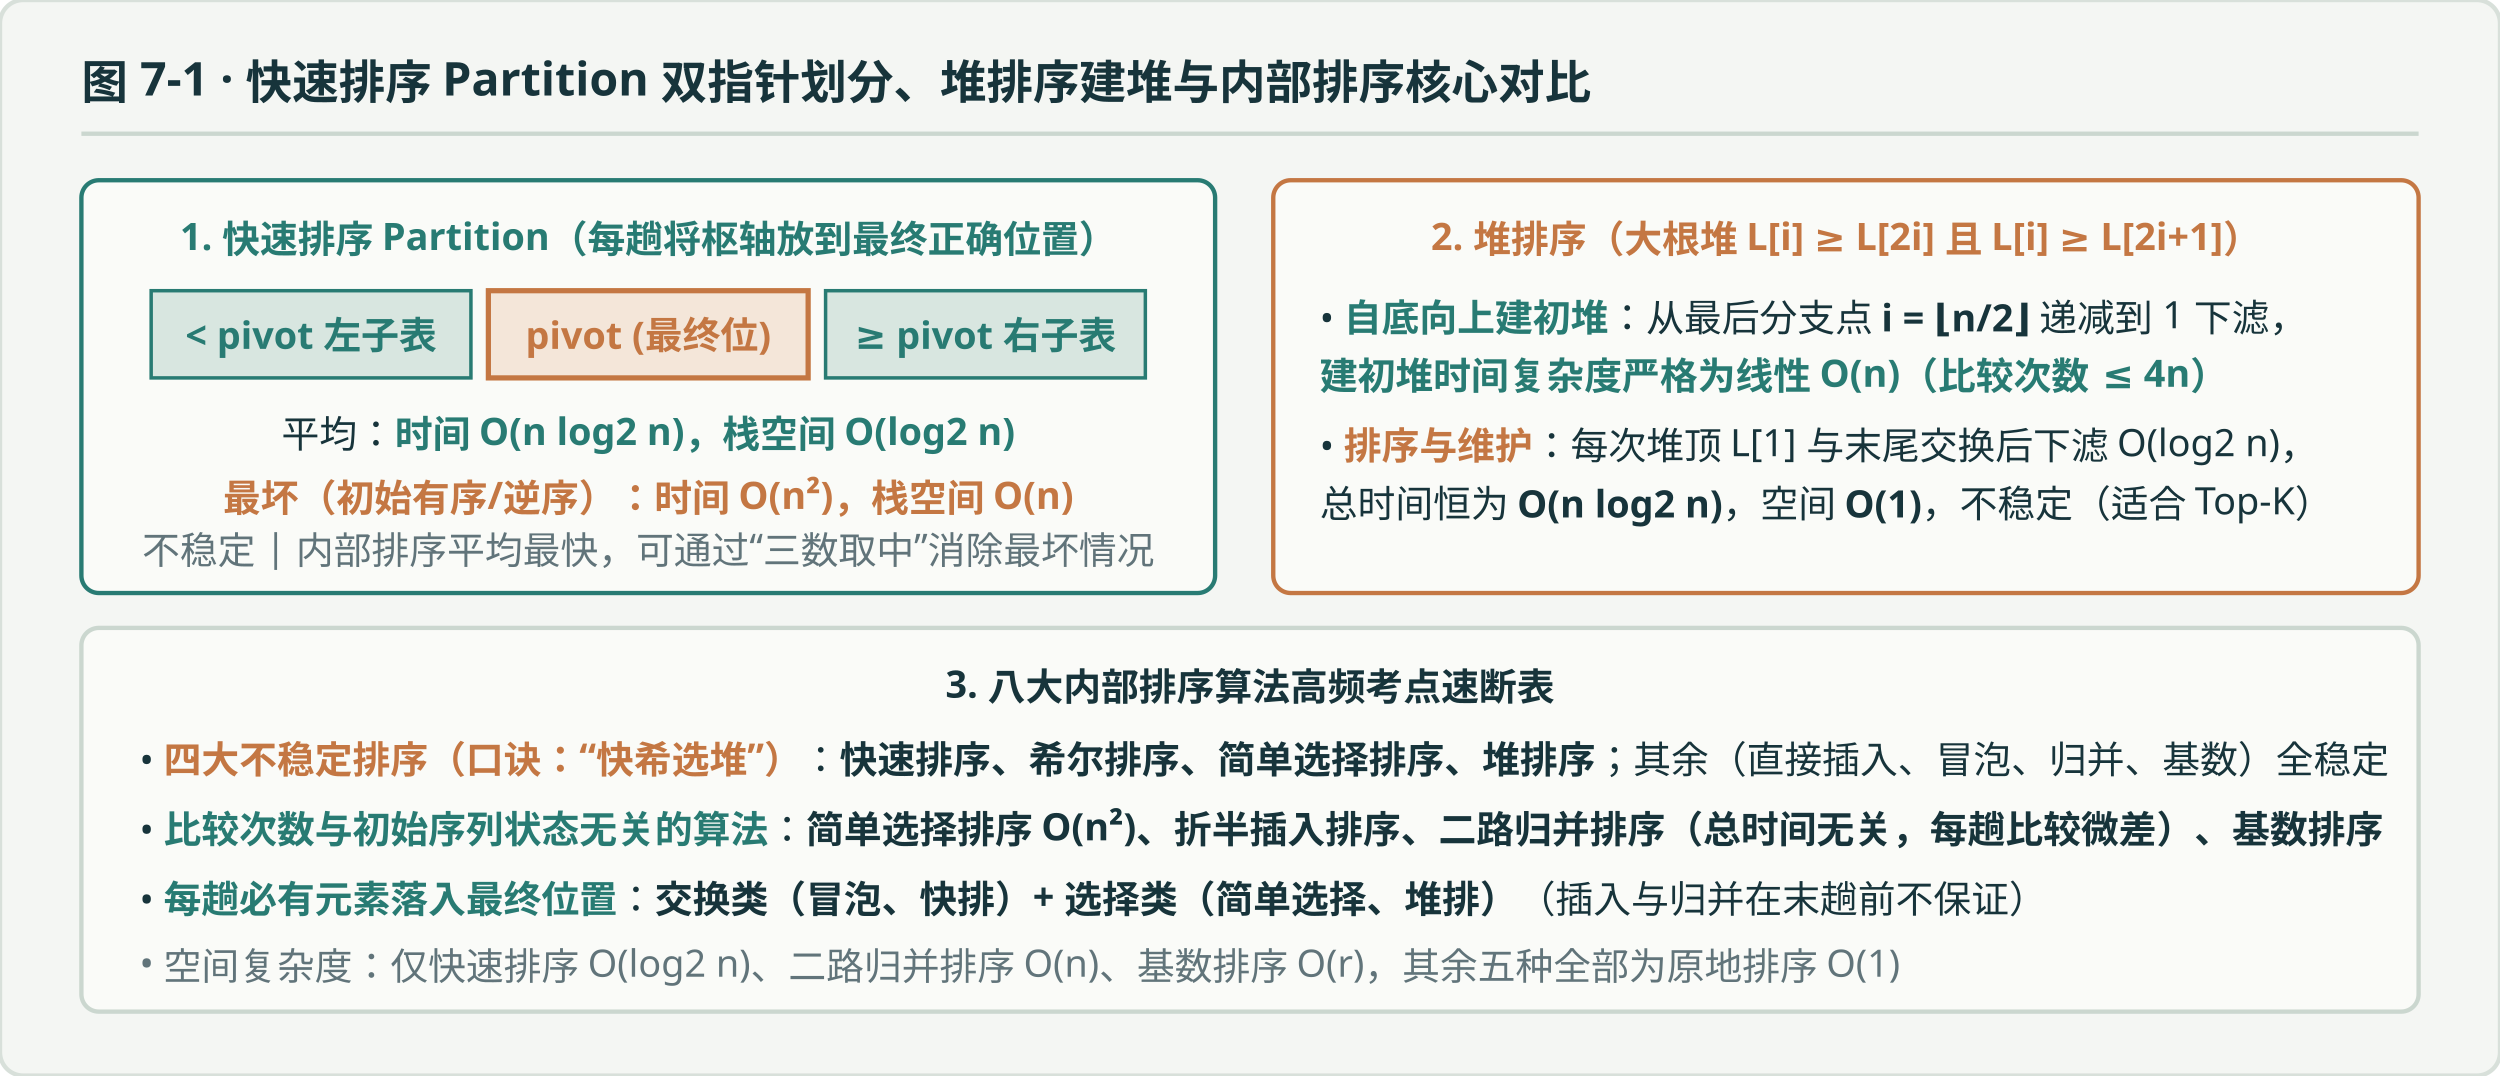
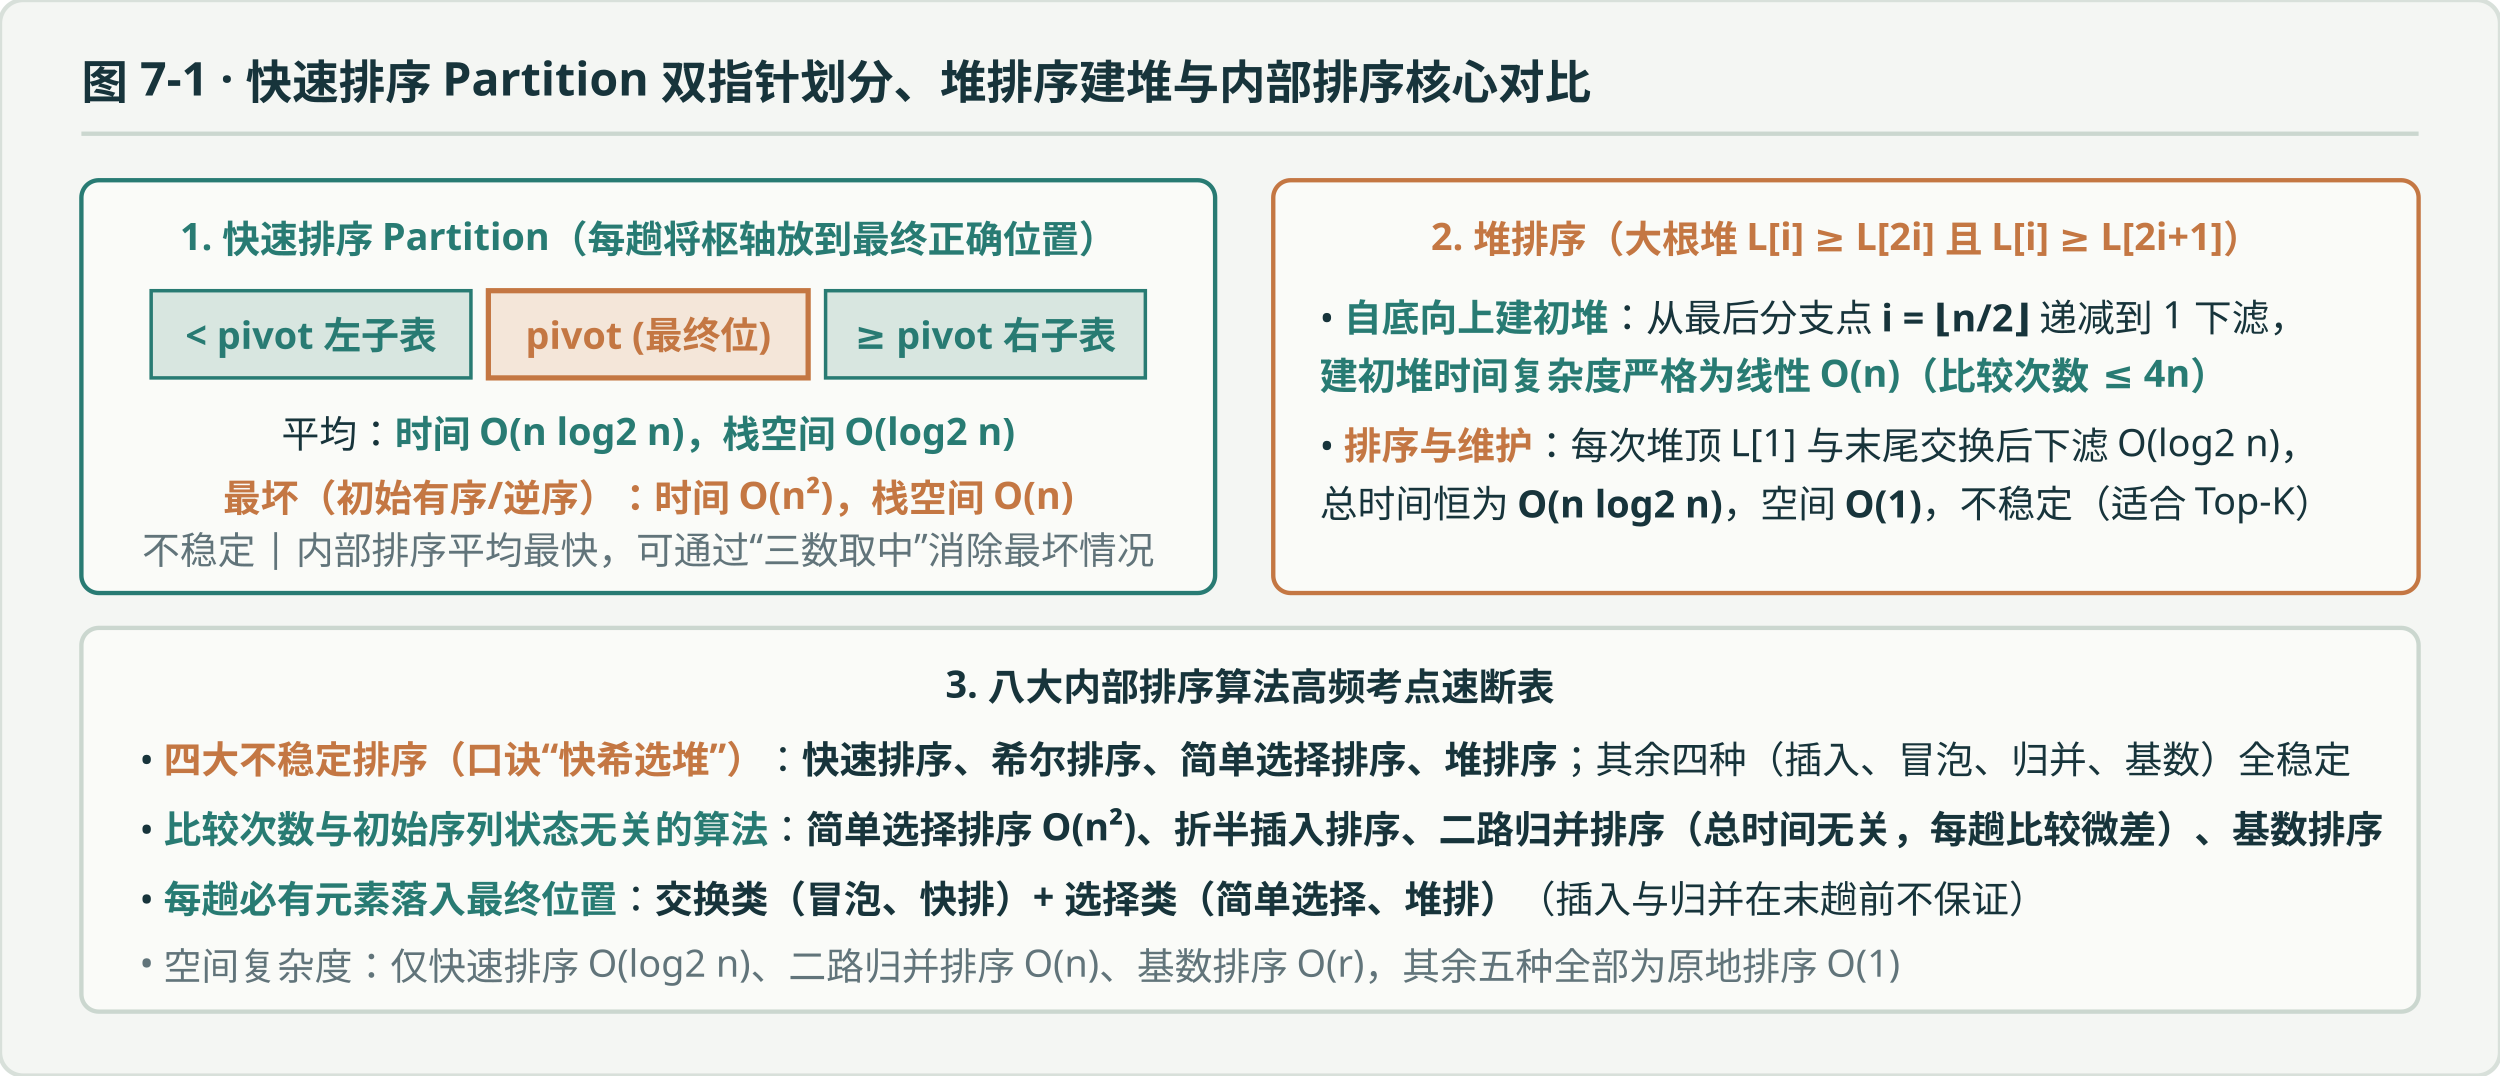
<svg xmlns="http://www.w3.org/2000/svg" width="860" height="370" viewBox="0 0 860 370" role="img" aria-label="快速排序枢轴划分与大根堆下滤建堆及内部排序复杂度对比">
  <rect width="860" height="370" rx="8" fill="#F4F6F3" stroke="#D8E0DA" stroke-width="1.5" />
  <text x="28" y="34" fill="#17343B" font-family="'Microsoft YaHei','Noto Sans SC',sans-serif" font-size="16" font-weight="700">图 7-1 · 快速排序 Partition 双指针划分、堆排序建堆与内部排序核心对比</text>
  <line x1="28" y1="46" x2="832" y2="46" stroke="#CBD7CF" stroke-width="1.5" />
  <g font-family="'Microsoft YaHei','Noto Sans SC',sans-serif" font-size="13">
    <rect x="28" y="62" width="390" height="142" rx="6" fill="#FAFBF8" stroke="#287B73" stroke-width="1.5" />
    <text x="223" y="86" fill="#287B73" font-weight="700" text-anchor="middle">1. 快速排序 Partition（每趟将枢轴放到最终正确位置）</text>
    <g text-anchor="middle">
      <rect x="52" y="100" width="110" height="30" fill="#D8E6E0" stroke="#287B73" stroke-width="1.2" />
      <text x="107" y="120" fill="#287B73" font-weight="700">&lt; pivot 左子表</text>
      <rect x="168" y="100" width="110" height="30" fill="#F4E6D9" stroke="#C47743" stroke-width="1.8" />
      <text x="223" y="120" fill="#C47743" font-weight="700">pivot (最终位)</text>
      <rect x="284" y="100" width="110" height="30" fill="#D8E6E0" stroke="#287B73" stroke-width="1.2" />
      <text x="339" y="120" fill="#287B73" font-weight="700">≥ pivot 右子表</text>
    </g>
    <text x="223" y="154" fill="#17343B" text-anchor="middle">平均：<tspan font-weight="700" fill="#287B73">时间 O(n log2 n)，栈空间 O(log2 n)</tspan>
    </text>
    <text x="223" y="176" fill="#C47743" font-weight="700" text-anchor="middle">最坏（初始有序/逆序）：时间 O(n²)，栈空间 O(n)</text>
    <text x="223" y="194" fill="#61747A" text-anchor="middle">不稳定 | 内部排序平均最快，可通过“三数取中”消除最坏情况</text>
    <rect x="438" y="62" width="394" height="142" rx="6" fill="#FAFBF8" stroke="#C47743" stroke-width="1.5" />
    <text x="635" y="86" fill="#C47743" font-weight="700" text-anchor="middle">2. 堆排序（大根堆 L[i] ≥ L[2i] 且 L[i] ≥ L[2i+1]）</text>
    <text x="454" y="114" fill="#17343B">• <tspan font-weight="700" fill="#287B73">自底向上建初堆</tspan>：从最后分支点 <tspan font-weight="700">i = ⌊n/2⌋</tspan> 递减到 1 下滤，</text>
    <text x="454" y="134" fill="#287B73" font-weight="700">  建初堆时间复杂度严格为线性 O(n)（比较次数 ≤ 4n）</text>
    <text x="454" y="158" fill="#17343B">• <tspan font-weight="700" fill="#C47743">排序与维护</tspan>：每次堆顶 L[1] 与末尾交换后下滤 O(log2 n)，</text>
    <text x="454" y="178" fill="#17343B">  总时间恒为 <tspan font-weight="700">O(n log2 n)</tspan>，空间 <tspan font-weight="700">O(1)</tspan>，不稳定（适合 Top-K）</text>
    <rect x="28" y="216" width="804" height="132" rx="6" fill="#FAFBF8" stroke="#CBD7CF" stroke-width="1.5" />
    <text x="430" y="240" fill="#17343B" font-weight="700" text-anchor="middle">3. 八大内部排序算法高频考点速断表</text>
-     <text x="48" y="266" fill="#17343B">• <tspan font-weight="700" fill="#C47743">四大不稳定排序（口诀：“快希选堆”）</tspan>：<tspan font-weight="700">快速排序、希尔排序、简单选择排序、堆排序</tspan>；其余（直接插入、冒泡、归并、基数）全稳定</text>
+     <text x="48" y="266" fill="#17343B">• <tspan font-weight="700" fill="#C47743">四大不稳定排序（口诀“快希选堆”）</tspan>：<tspan font-weight="700">快速排序、希尔排序、简单选择排序、堆排序</tspan>；其余四种（插入、冒泡、归并、基数）全稳定</text>
    <text x="48" y="290" fill="#17343B">• <tspan font-weight="700" fill="#287B73">比较次数与初始序列状态无关的算法</tspan>：<tspan font-weight="700">简单选择排序 O(n²)、折半插入排序、二路归并排序（总时间无关，每趟比较微差）、基数排序</tspan>
    </text>
    <text x="48" y="314" fill="#17343B">• <tspan font-weight="700" fill="#287B73">每趟必有元素落入最终位置</tspan>：<tspan font-weight="700">交换类（冒泡、快排）+ 选择类（简单选择、堆排）</tspan>（插入与归并在末趟前不保证）</text>
    <text x="48" y="336" fill="#61747A">• 空间复杂度：仅快速排序 O(log2 n)、二路归并排序 O(n)、基数排序 O(r)，其余五种全部为原地排序 O(1)</text>
  </g>
</svg>
